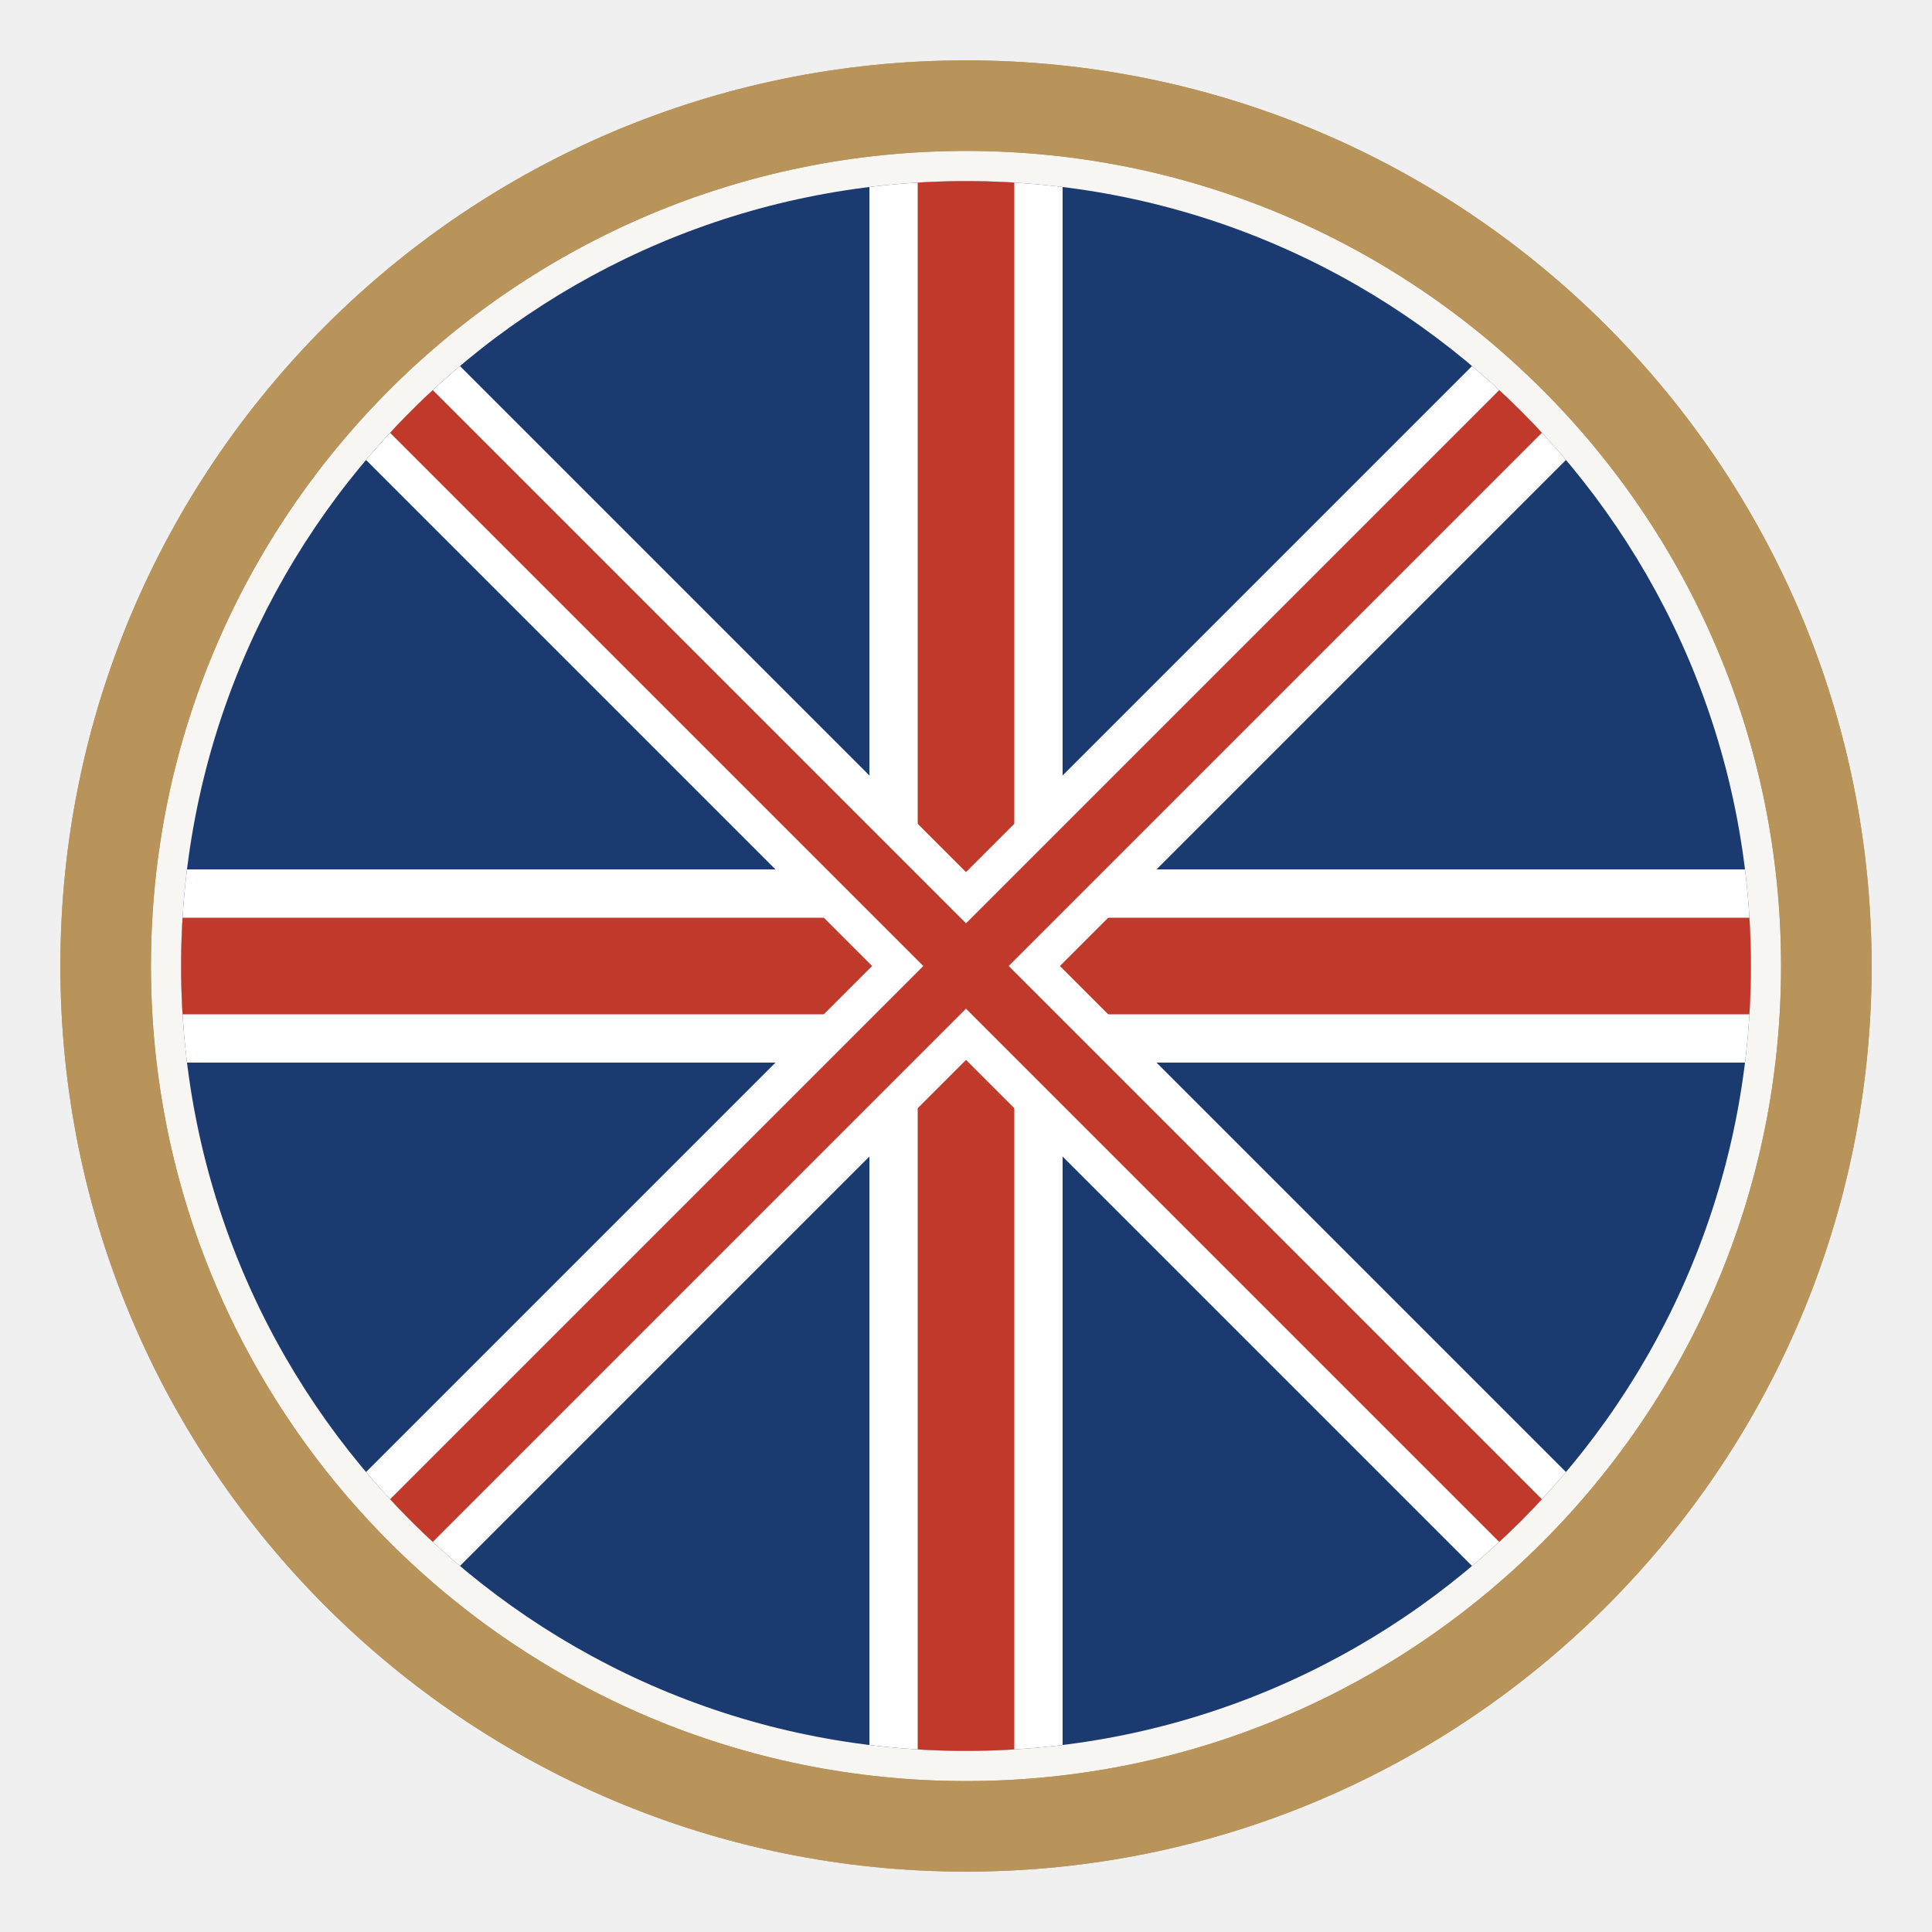
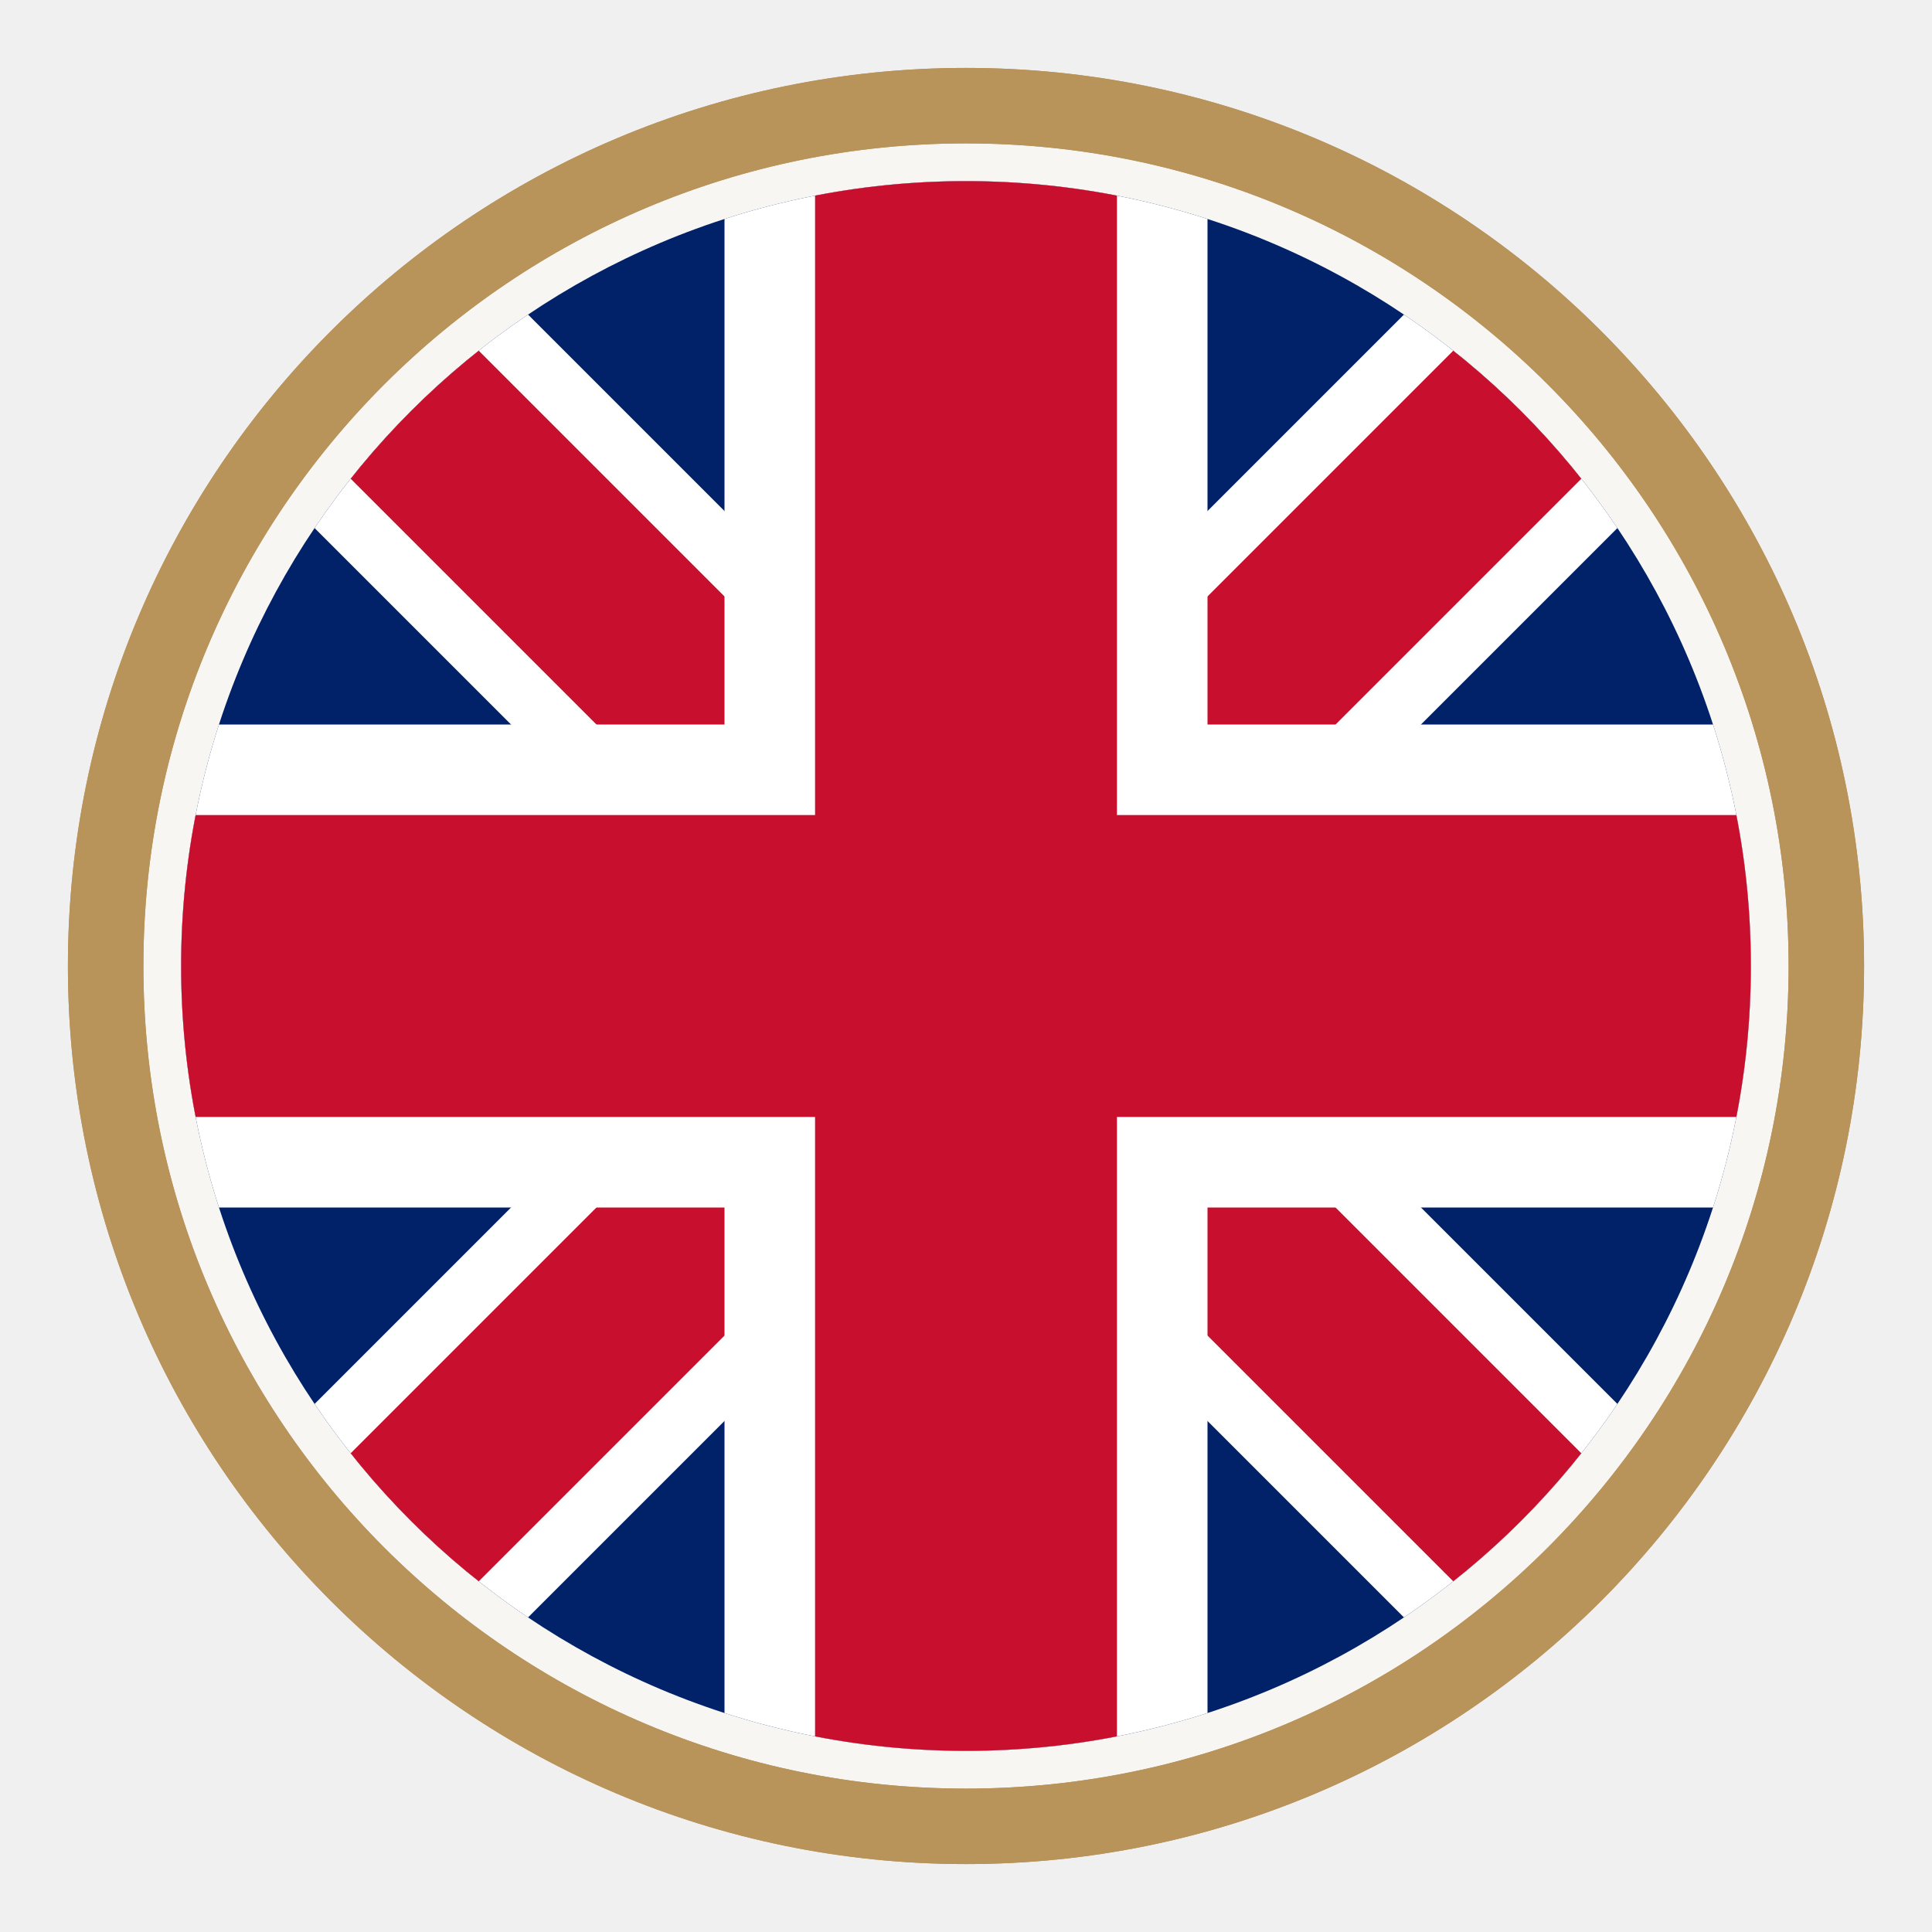
- <svg xmlns="http://www.w3.org/2000/svg" viewBox="0 0 32 32" fill="none" aria-hidden="true">
+ <svg xmlns="http://www.w3.org/2000/svg" viewBox="0 0 64 64" fill="none" aria-hidden="true">
  <defs>
    <clipPath id="enClip">
-       <circle cx="16" cy="16" r="13" />
+       <circle cx="32" cy="32" r="26" />
    </clipPath>
  </defs>
-   <circle cx="16" cy="16" r="14.25" stroke="#B8935A" stroke-width="1.5" fill="#F7F6F3" />
+   <circle cx="32" cy="32" r="28.5" fill="#F7F6F3" stroke="#B8935A" stroke-width="2.5" />
  <g clip-path="url(#enClip)">
-     <rect x="3" y="3" width="26" height="26" fill="#1B3A6F" />
-     <path d="M3 16h26M16 3v26" stroke="#fff" stroke-width="3.2" />
-     <path d="M3 16h26M16 3v26" stroke="#C0392B" stroke-width="1.6" />
-     <path d="M5 5l22 22M27 5L5 27" stroke="#fff" stroke-width="2.2" />
-     <path d="M5 5l22 22M27 5L5 27" stroke="#C0392B" stroke-width="1" />
+     <rect x="6" y="6" width="52" height="52" fill="#012169" />
+     <path d="M6 6 L58 58 M58 6 L6 58" stroke="#FFFFFF" stroke-width="10" />
+     <path d="M6 6 L58 58 M58 6 L6 58" stroke="#C8102E" stroke-width="6" />
+     <path d="M32 6 V58 M6 32 H58" stroke="#FFFFFF" stroke-width="16" />
+     <path d="M32 6 V58 M6 32 H58" stroke="#C8102E" stroke-width="10" />
  </g>
-   <circle cx="16" cy="16" r="14.25" stroke="#B8935A" stroke-width="1.5" fill="none" />
+   <circle cx="32" cy="32" r="28.5" fill="none" stroke="#B8935A" stroke-width="2.5" />
</svg>
